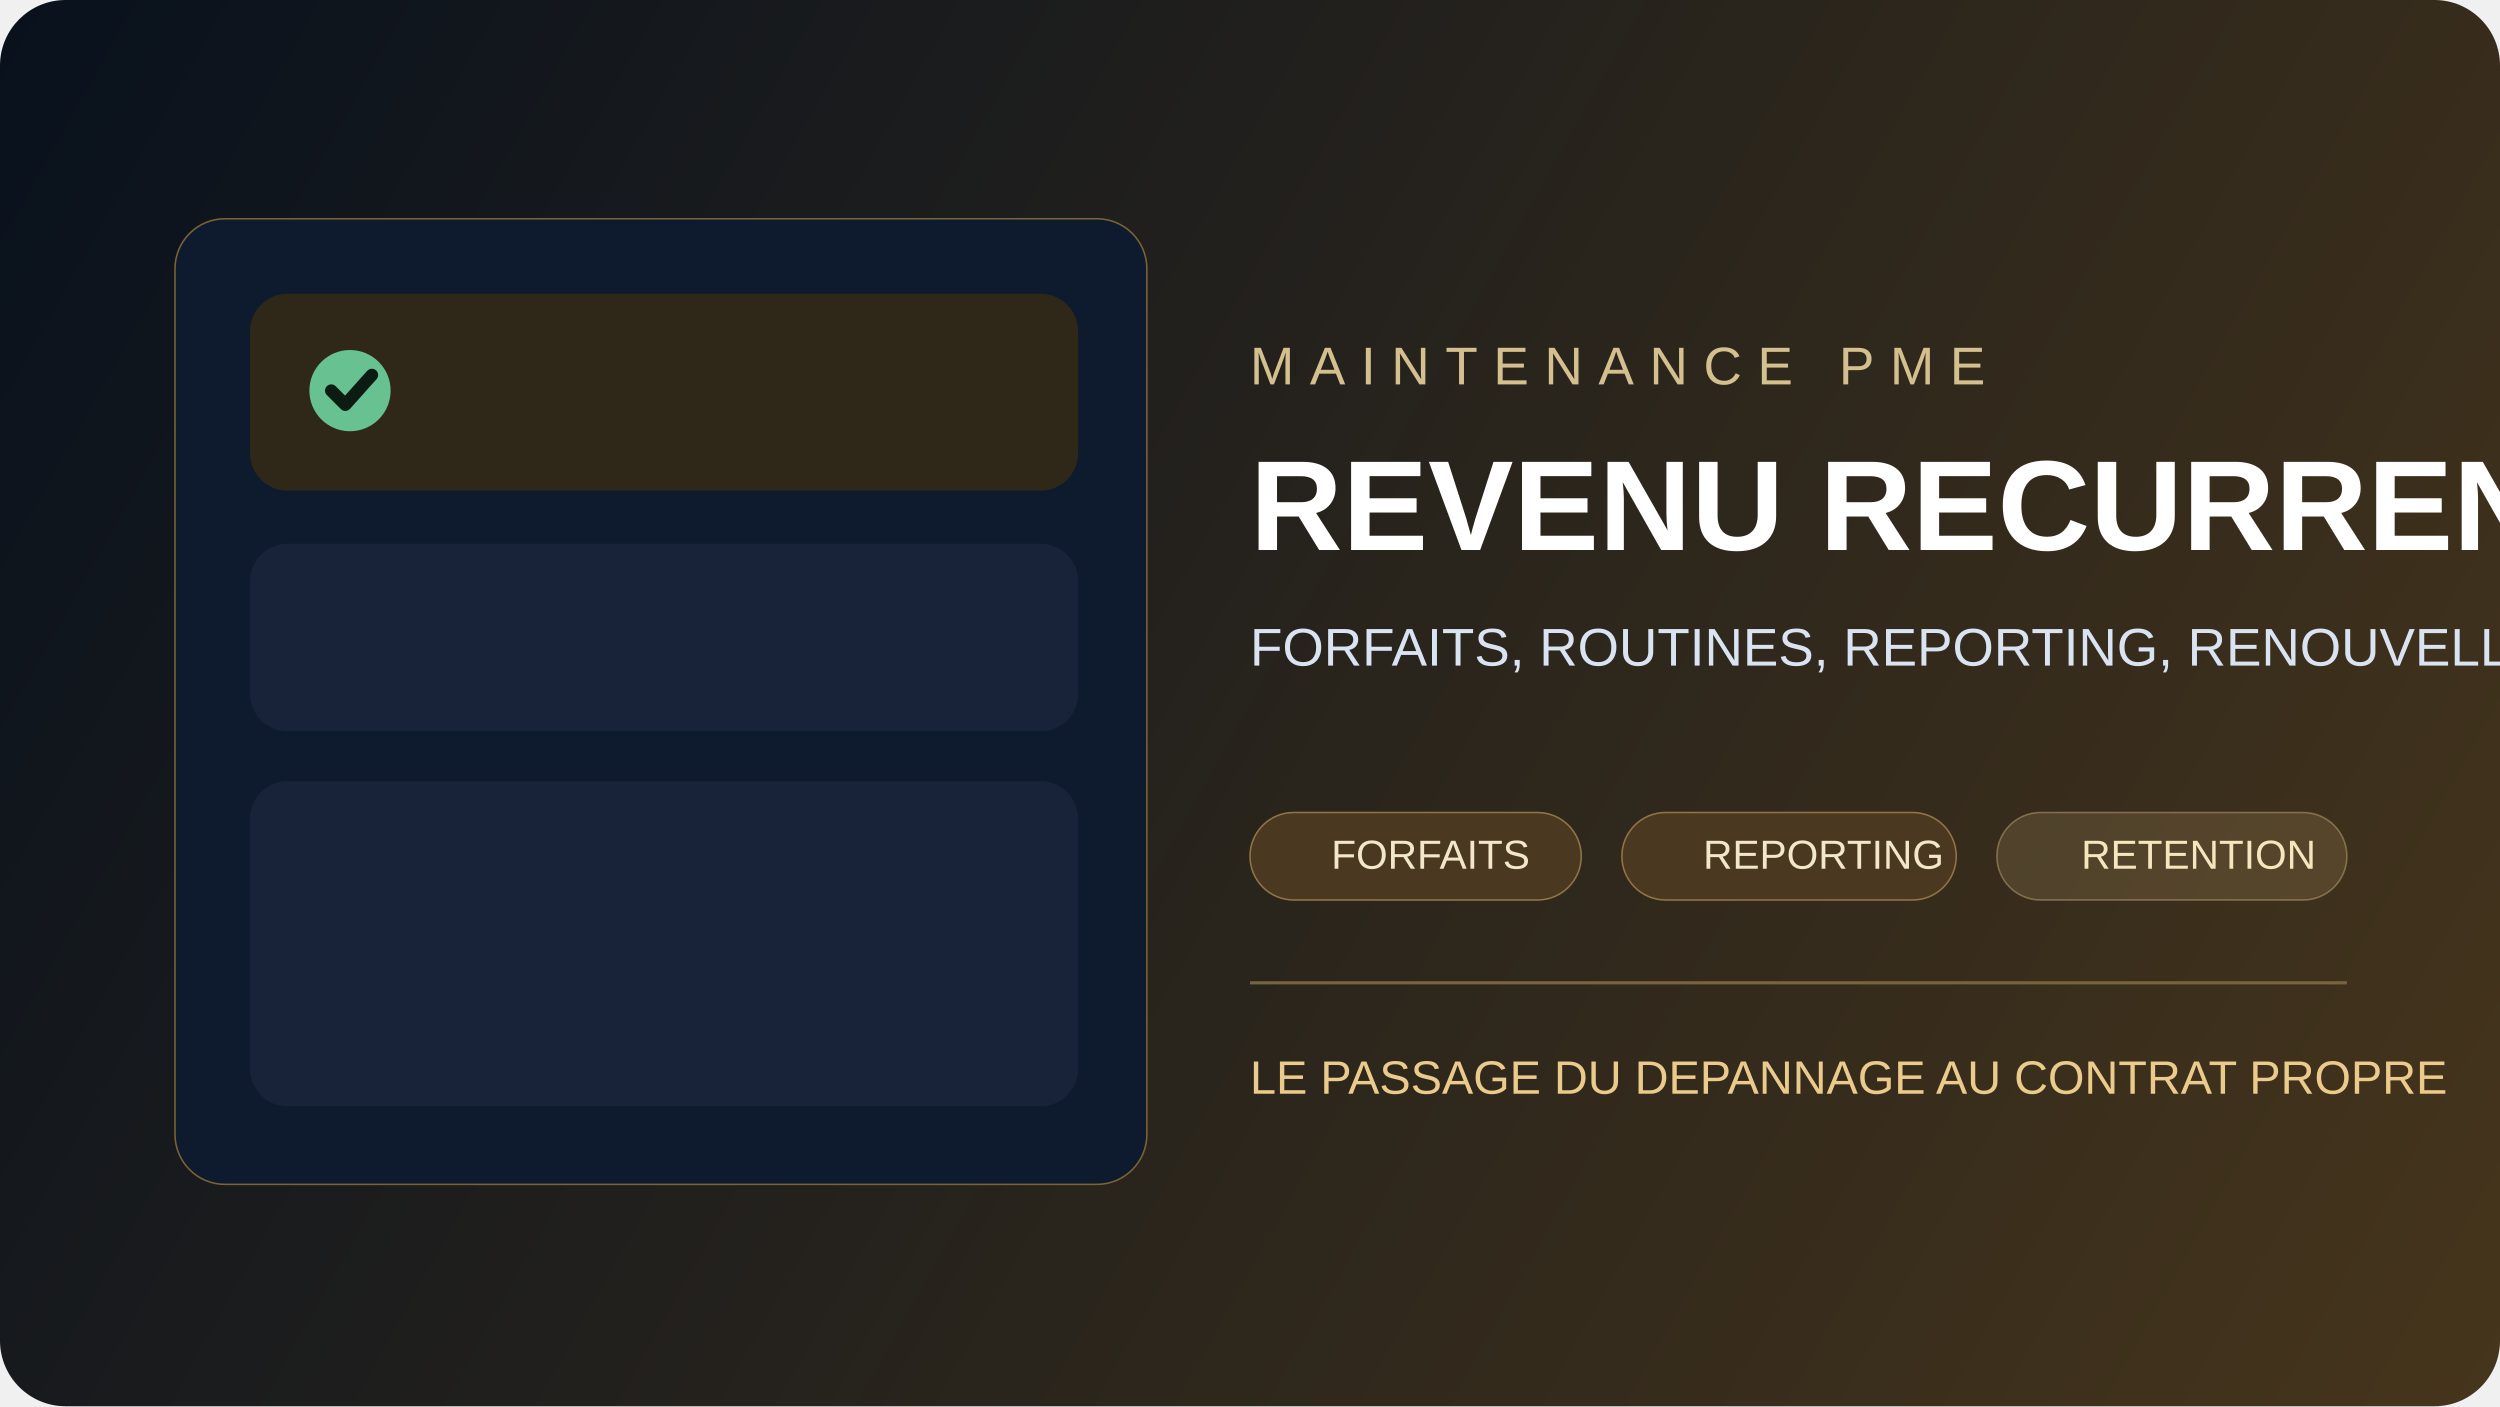
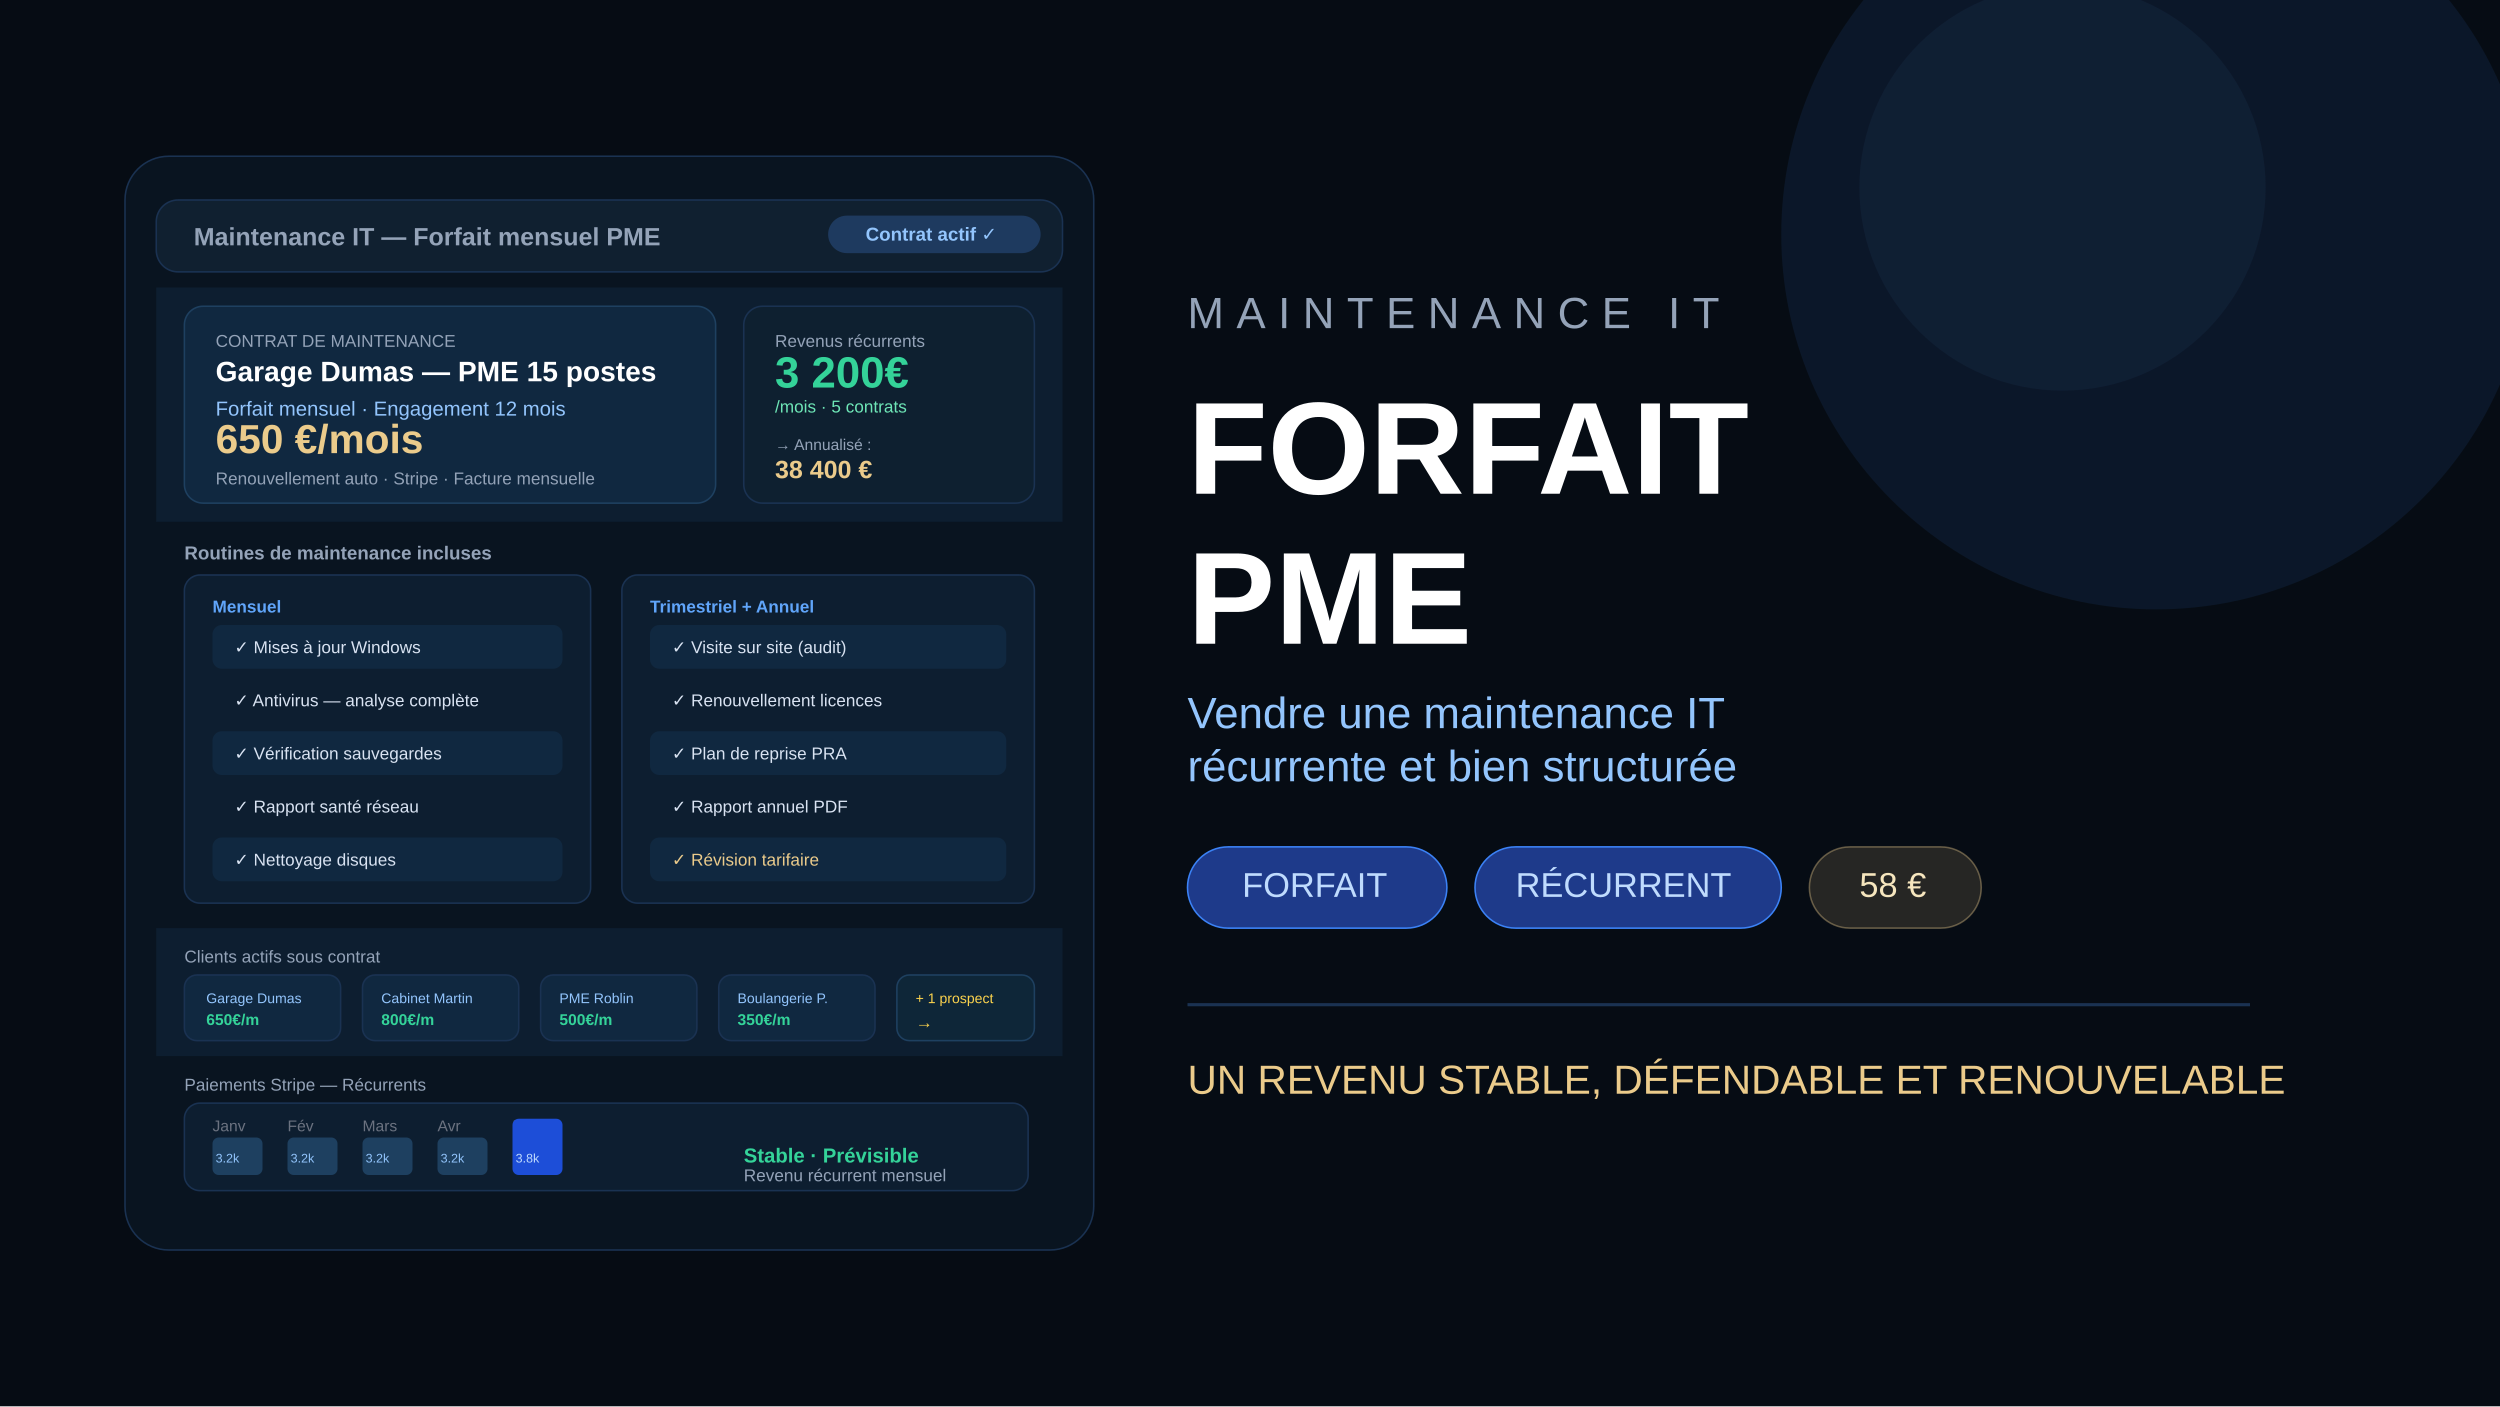
<svg xmlns="http://www.w3.org/2000/svg" width="1600" height="900" viewBox="0 0 1600 900" fill="none">
-   <defs>
-     <linearGradient id="bg" x1="0" y1="0" x2="1600" y2="900" gradientUnits="userSpaceOnUse">
-       <stop stop-color="#08111D" />
-       <stop offset="1" stop-color="#46351C" />
-     </linearGradient>
-   </defs>
-   <rect width="1600" height="900" rx="42" fill="url(#bg)" />
-   <rect x="112" y="140" width="622" height="618" rx="32" fill="#0E1A2D" stroke="#7B6335" />
-   <rect x="160" y="188" width="530" height="126" rx="24" fill="#2F2718" />
-   <rect x="160" y="348" width="530" height="120" rx="24" fill="#18233A" />
-   <rect x="160" y="500" width="530" height="208" rx="24" fill="#18233A" />
-   <circle cx="224" cy="250" r="26" fill="#67C191" />
-   <path d="M212 250L221 259L238 240" stroke="#0C1C13" stroke-width="8" stroke-linecap="round" stroke-linejoin="round" />
-   <text x="800" y="246" fill="#D3C08E" font-family="Segoe UI, Arial, sans-serif" font-size="34" letter-spacing="10">MAINTENANCE PME</text>
-   <text x="800" y="352" fill="#FFFFFF" font-family="Segoe UI, Arial, sans-serif" font-size="82" font-weight="700">REVENU RECURRENT</text>
-   <text x="800" y="426" fill="#D9E3F2" font-family="Segoe UI, Arial, sans-serif" font-size="34">FORFAITS, ROUTINES, REPORTING, RENOUVELLEMENT</text>
-   <rect x="800" y="520" width="212" height="56" rx="28" fill="#4A3820" stroke="#927445" />
-   <text x="852" y="556" fill="#F2E7C8" font-family="Segoe UI, Arial, sans-serif" font-size="26">FORFAITS</text>
-   <rect x="1038" y="520" width="214" height="56" rx="28" fill="#4A3820" stroke="#927445" />
-   <text x="1090" y="556" fill="#F2E7C8" font-family="Segoe UI, Arial, sans-serif" font-size="26">REPORTING</text>
-   <rect x="1278" y="520" width="224" height="56" rx="28" fill="#EBCB8B" fill-opacity=".14" stroke="#EBCB8B" stroke-opacity=".38" />
-   <text x="1332" y="556" fill="#F6E6BE" font-family="Segoe UI, Arial, sans-serif" font-size="26">RETENTION</text>
-   <rect x="800" y="628" width="702" height="2" fill="#7A6440" />
-   <text x="800" y="700" fill="#EBCB8B" font-family="Segoe UI, Arial, sans-serif" font-size="30">LE PASSAGE DU DEPANNAGE AU CONTRAT PROPRE</text>
+   <rect width="1600" height="900" fill="#060C14" />
+   <circle cx="1380" cy="150" r="240" fill="#0C1A2E" opacity=".8" />
+   <circle cx="1320" cy="120" r="130" fill="#112238" opacity=".7" />
+   <rect x="80" y="100" width="620" height="700" rx="28" fill="#091420" stroke="#1A3252" />
+   <rect x="100" y="128" width="580" height="46" rx="14" fill="#102030" stroke="#1A3252" />
+   <text x="124" y="157" fill="#94A3B8" font-family="Segoe UI,Arial,sans-serif" font-size="16" font-weight="700">Maintenance IT — Forfait mensuel PME</text>
+   <rect x="530" y="138" width="136" height="24" rx="12" fill="#1E3A5F" />
+   <text x="554" y="154" fill="#93C5FD" font-family="Segoe UI,Arial,sans-serif" font-size="12" font-weight="700">Contrat actif ✓</text>
+   <rect x="100" y="184" width="580" height="150" rx="0" fill="#0D1E30" />
+   <rect x="118" y="196" width="340" height="126" rx="12" fill="#102840" stroke="#1E4060" />
+   <text x="138" y="222" fill="#94A3B8" font-family="Segoe UI,Arial,sans-serif" font-size="11">CONTRAT DE MAINTENANCE</text>
+   <text x="138" y="244" fill="#FFFFFF" font-family="Segoe UI,Arial,sans-serif" font-size="18" font-weight="700">Garage Dumas — PME 15 postes</text>
+   <text x="138" y="266" fill="#93C5FD" font-family="Segoe UI,Arial,sans-serif" font-size="13">Forfait mensuel · Engagement 12 mois</text>
+   <text x="138" y="290" fill="#EBCB8B" font-family="Segoe UI,Arial,sans-serif" font-size="26" font-weight="700">650 €/mois</text>
+   <text x="138" y="310" fill="#94A3B8" font-family="Segoe UI,Arial,sans-serif" font-size="11">Renouvellement auto · Stripe · Facture mensuelle</text>
+   <rect x="476" y="196" width="186" height="126" rx="12" fill="#0E2030" stroke="#1A3252" />
+   <text x="496" y="222" fill="#94A3B8" font-family="Segoe UI,Arial,sans-serif" font-size="11">Revenus récurrents</text>
+   <text x="496" y="248" fill="#34D399" font-family="Segoe UI,Arial,sans-serif" font-size="28" font-weight="700">3 200€</text>
+   <text x="496" y="264" fill="#6EE7B7" font-family="Segoe UI,Arial,sans-serif" font-size="11">/mois · 5 contrats</text>
+   <text x="496" y="288" fill="#94A3B8" font-family="Segoe UI,Arial,sans-serif" font-size="10">→ Annualisé :</text>
+   <text x="496" y="306" fill="#EBCB8B" font-family="Segoe UI,Arial,sans-serif" font-size="16" font-weight="700">38 400 €</text>
+   <rect x="100" y="334" width="580" height="260" rx="0" fill="#091420" />
+   <text x="118" y="358" fill="#94A3B8" font-family="Segoe UI,Arial,sans-serif" font-size="12" font-weight="700">Routines de maintenance incluses</text>
+   <rect x="118" y="368" width="260" height="210" rx="10" fill="#0D1E30" stroke="#1A3252" />
+   <text x="136" y="392" fill="#60A5FA" font-family="Segoe UI,Arial,sans-serif" font-size="11" font-weight="600">Mensuel</text>
+   <rect x="136" y="400" width="224" height="28" rx="6" fill="#102840" />
+   <text x="150" y="418" fill="#D9E3F2" font-family="Segoe UI,Arial,sans-serif" font-size="11">✓ Mises à jour Windows</text>
+   <rect x="136" y="434" width="224" height="28" rx="6" fill="#0D1E30" />
+   <text x="150" y="452" fill="#D9E3F2" font-family="Segoe UI,Arial,sans-serif" font-size="11">✓ Antivirus — analyse complète</text>
+   <rect x="136" y="468" width="224" height="28" rx="6" fill="#102840" />
+   <text x="150" y="486" fill="#D9E3F2" font-family="Segoe UI,Arial,sans-serif" font-size="11">✓ Vérification sauvegardes</text>
+   <rect x="136" y="502" width="224" height="28" rx="6" fill="#0D1E30" />
+   <text x="150" y="520" fill="#D9E3F2" font-family="Segoe UI,Arial,sans-serif" font-size="11">✓ Rapport santé réseau</text>
+   <rect x="136" y="536" width="224" height="28" rx="6" fill="#102840" />
+   <text x="150" y="554" fill="#D9E3F2" font-family="Segoe UI,Arial,sans-serif" font-size="11">✓ Nettoyage disques</text>
+   <rect x="398" y="368" width="264" height="210" rx="10" fill="#0D1E30" stroke="#1A3252" />
+   <text x="416" y="392" fill="#60A5FA" font-family="Segoe UI,Arial,sans-serif" font-size="11" font-weight="600">Trimestriel + Annuel</text>
+   <rect x="416" y="400" width="228" height="28" rx="6" fill="#102840" />
+   <text x="430" y="418" fill="#D9E3F2" font-family="Segoe UI,Arial,sans-serif" font-size="11">✓ Visite sur site (audit)</text>
+   <rect x="416" y="434" width="228" height="28" rx="6" fill="#0D1E30" />
+   <text x="430" y="452" fill="#D9E3F2" font-family="Segoe UI,Arial,sans-serif" font-size="11">✓ Renouvellement licences</text>
+   <rect x="416" y="468" width="228" height="28" rx="6" fill="#102840" />
+   <text x="430" y="486" fill="#D9E3F2" font-family="Segoe UI,Arial,sans-serif" font-size="11">✓ Plan de reprise PRA</text>
+   <rect x="416" y="502" width="228" height="28" rx="6" fill="#0D1E30" />
+   <text x="430" y="520" fill="#D9E3F2" font-family="Segoe UI,Arial,sans-serif" font-size="11">✓ Rapport annuel PDF</text>
+   <rect x="416" y="536" width="228" height="28" rx="6" fill="#102840" />
+   <text x="430" y="554" fill="#EBCB8B" font-family="Segoe UI,Arial,sans-serif" font-size="11">✓ Révision tarifaire</text>
+   <rect x="100" y="594" width="580" height="82" fill="#0D1E30" />
+   <text x="118" y="616" fill="#94A3B8" font-family="Segoe UI,Arial,sans-serif" font-size="11">Clients actifs sous contrat</text>
+   <rect x="118" y="624" width="100" height="42" rx="8" fill="#102840" stroke="#1A3252" />
+   <text x="132" y="642" fill="#93C5FD" font-family="Segoe UI,Arial,sans-serif" font-size="9">Garage Dumas</text>
+   <text x="132" y="656" fill="#34D399" font-family="Segoe UI,Arial,sans-serif" font-size="10" font-weight="700">650€/m</text>
+   <rect x="232" y="624" width="100" height="42" rx="8" fill="#102840" stroke="#1A3252" />
+   <text x="244" y="642" fill="#93C5FD" font-family="Segoe UI,Arial,sans-serif" font-size="9">Cabinet Martin</text>
+   <text x="244" y="656" fill="#34D399" font-family="Segoe UI,Arial,sans-serif" font-size="10" font-weight="700">800€/m</text>
+   <rect x="346" y="624" width="100" height="42" rx="8" fill="#102840" stroke="#1A3252" />
+   <text x="358" y="642" fill="#93C5FD" font-family="Segoe UI,Arial,sans-serif" font-size="9">PME Roblin</text>
+   <text x="358" y="656" fill="#34D399" font-family="Segoe UI,Arial,sans-serif" font-size="10" font-weight="700">500€/m</text>
+   <rect x="460" y="624" width="100" height="42" rx="8" fill="#102840" stroke="#1A3252" />
+   <text x="472" y="642" fill="#93C5FD" font-family="Segoe UI,Arial,sans-serif" font-size="9">Boulangerie P.</text>
+   <text x="472" y="656" fill="#34D399" font-family="Segoe UI,Arial,sans-serif" font-size="10" font-weight="700">350€/m</text>
+   <rect x="574" y="624" width="88" height="42" rx="8" fill="#0E2638" stroke="#1E4060" />
+   <text x="586" y="642" fill="#FCD34D" font-family="Segoe UI,Arial,sans-serif" font-size="9">+ 1 prospect</text>
+   <text x="586" y="658" fill="#FCD34D" font-family="Segoe UI,Arial,sans-serif" font-size="11">→</text>
+   <rect x="100" y="676" width="580" height="98" fill="#091420" />
+   <text x="118" y="698" fill="#94A3B8" font-family="Segoe UI,Arial,sans-serif" font-size="11">Paiements Stripe — Récurrents</text>
+   <rect x="118" y="706" width="540" height="56" rx="10" fill="#0D1E30" stroke="#1A3252" />
+   <text x="136" y="724" fill="#6B7280" font-family="Segoe UI,Arial,sans-serif" font-size="10">Janv</text>
+   <rect x="136" y="728" width="32" height="24" rx="4" fill="#1E4060" />
+   <text x="138" y="744" fill="#93C5FD" font-family="Segoe UI,Arial,sans-serif" font-size="8">3.2k</text>
+   <text x="184" y="724" fill="#6B7280" font-family="Segoe UI,Arial,sans-serif" font-size="10">Fév</text>
+   <rect x="184" y="728" width="32" height="24" rx="4" fill="#1E4060" />
+   <text x="186" y="744" fill="#93C5FD" font-family="Segoe UI,Arial,sans-serif" font-size="8">3.2k</text>
+   <text x="232" y="724" fill="#6B7280" font-family="Segoe UI,Arial,sans-serif" font-size="10">Mars</text>
+   <rect x="232" y="728" width="32" height="24" rx="4" fill="#1E4060" />
+   <text x="234" y="744" fill="#93C5FD" font-family="Segoe UI,Arial,sans-serif" font-size="8">3.2k</text>
+   <text x="280" y="724" fill="#6B7280" font-family="Segoe UI,Arial,sans-serif" font-size="10">Avr</text>
+   <rect x="280" y="728" width="32" height="24" rx="4" fill="#1E4060" />
+   <text x="282" y="744" fill="#93C5FD" font-family="Segoe UI,Arial,sans-serif" font-size="8">3.2k</text>
+   <text x="328" y="724" fill="#6B7280" font-family="Segoe UI,Arial,sans-serif" font-size="10">Mai</text>
+   <rect x="328" y="716" width="32" height="36" rx="4" fill="#1D4ED8" />
+   <text x="330" y="744" fill="#BFDBFE" font-family="Segoe UI,Arial,sans-serif" font-size="8">3.8k</text>
+   <text x="476" y="744" fill="#34D399" font-family="Segoe UI,Arial,sans-serif" font-size="13" font-weight="700">Stable · Prévisible</text>
+   <text x="476" y="756" fill="#94A3B8" font-family="Segoe UI,Arial,sans-serif" font-size="11">Revenu récurrent mensuel</text>
+   <text x="760" y="210" fill="#94A3B8" font-family="Segoe UI,Arial,sans-serif" font-size="28" letter-spacing="8">MAINTENANCE IT</text>
+   <text x="760" y="316" fill="#FFFFFF" font-family="Segoe UI,Arial,sans-serif" font-size="84" font-weight="700">FORFAIT</text>
+   <text x="760" y="412" fill="#FFFFFF" font-family="Segoe UI,Arial,sans-serif" font-size="84" font-weight="700">PME</text>
+   <text x="760" y="466" fill="#93C5FD" font-family="Segoe UI,Arial,sans-serif" font-size="28">Vendre une maintenance IT</text>
+   <text x="760" y="500" fill="#93C5FD" font-family="Segoe UI,Arial,sans-serif" font-size="28">récurrente et bien structurée</text>
+   <rect x="760" y="542" width="166" height="52" rx="26" fill="#1E3A8A" stroke="#3B82F6" />
+   <text x="795" y="574" fill="#BFDBFE" font-family="Segoe UI,Arial,sans-serif" font-size="22">FORFAIT</text>
+   <rect x="944" y="542" width="196" height="52" rx="26" fill="#1E3A8A" stroke="#3B82F6" />
+   <text x="970" y="574" fill="#BFDBFE" font-family="Segoe UI,Arial,sans-serif" font-size="22">RÉCURRENT</text>
+   <rect x="1158" y="542" width="110" height="52" rx="26" fill="rgba(235,203,139,.14)" stroke="rgba(235,203,139,.38)" />
+   <text x="1190" y="574" fill="#F6E6BE" font-family="Segoe UI,Arial,sans-serif" font-size="22">58 €</text>
+   <rect x="760" y="642" width="680" height="2" fill="#1A3252" />
+   <text x="760" y="700" fill="#EBCB8B" font-family="Segoe UI,Arial,sans-serif" font-size="26">UN REVENU STABLE, DÉFENDABLE ET RENOUVELABLE</text>
</svg>
